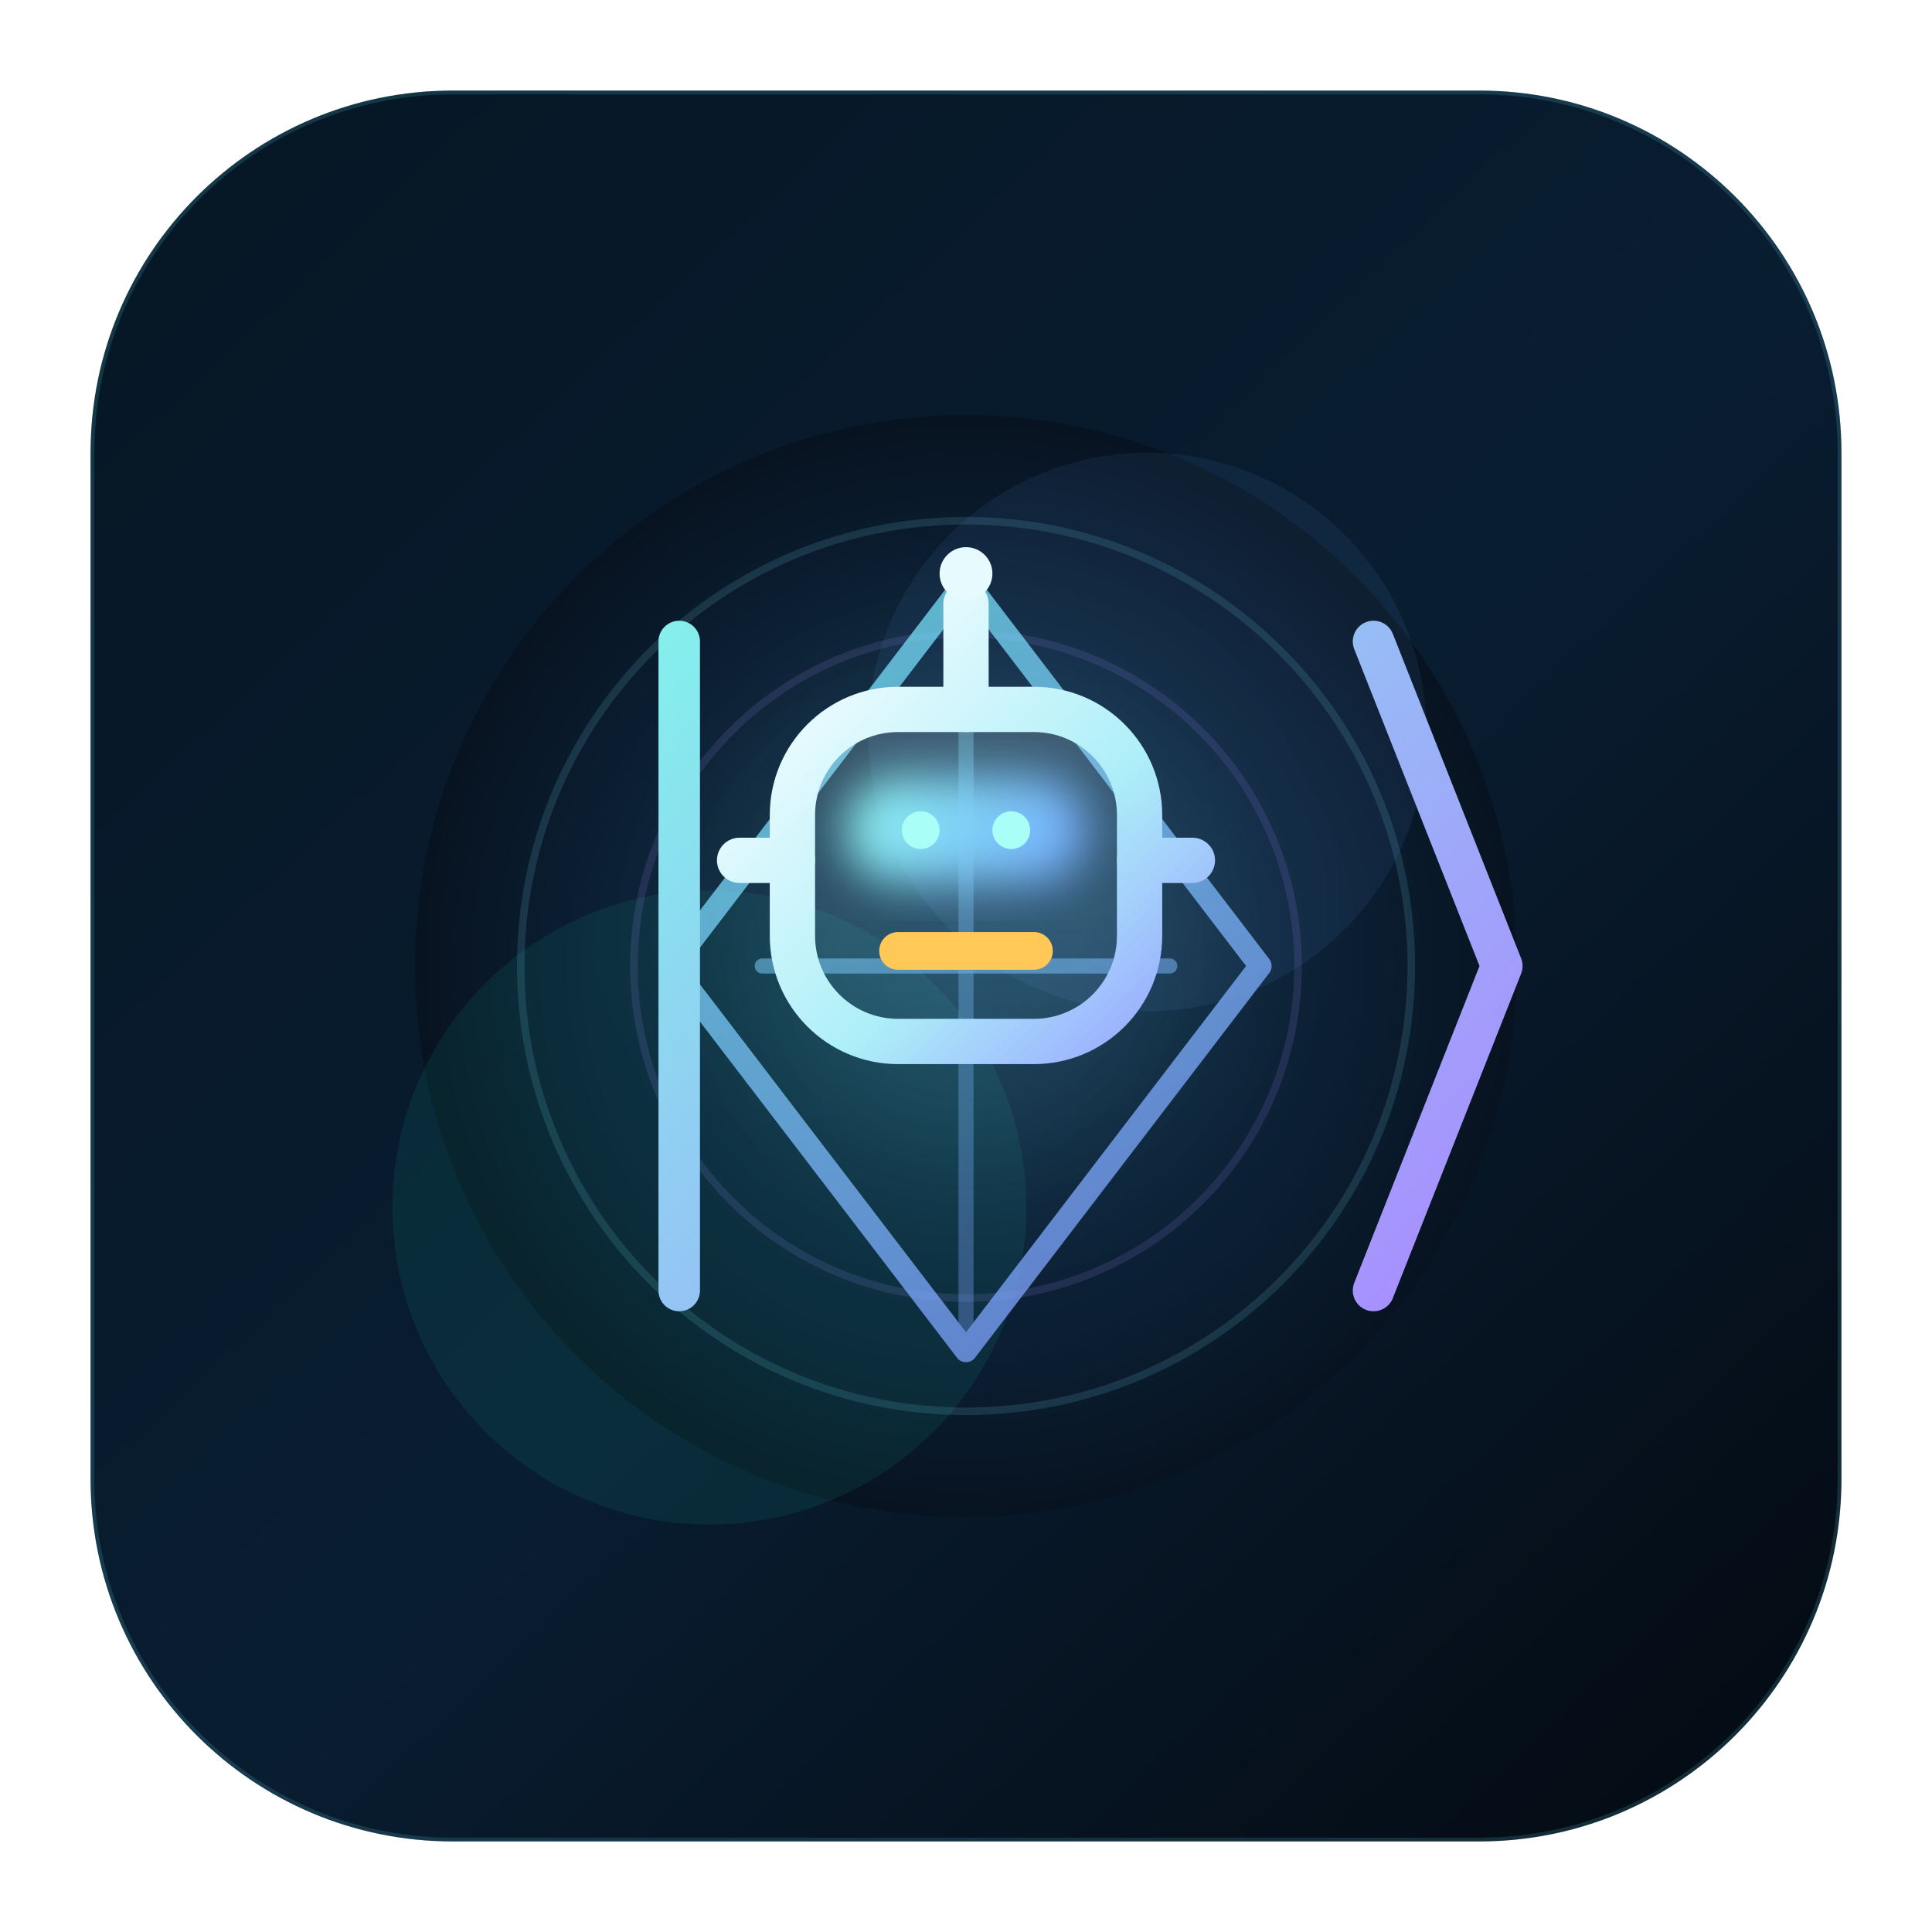
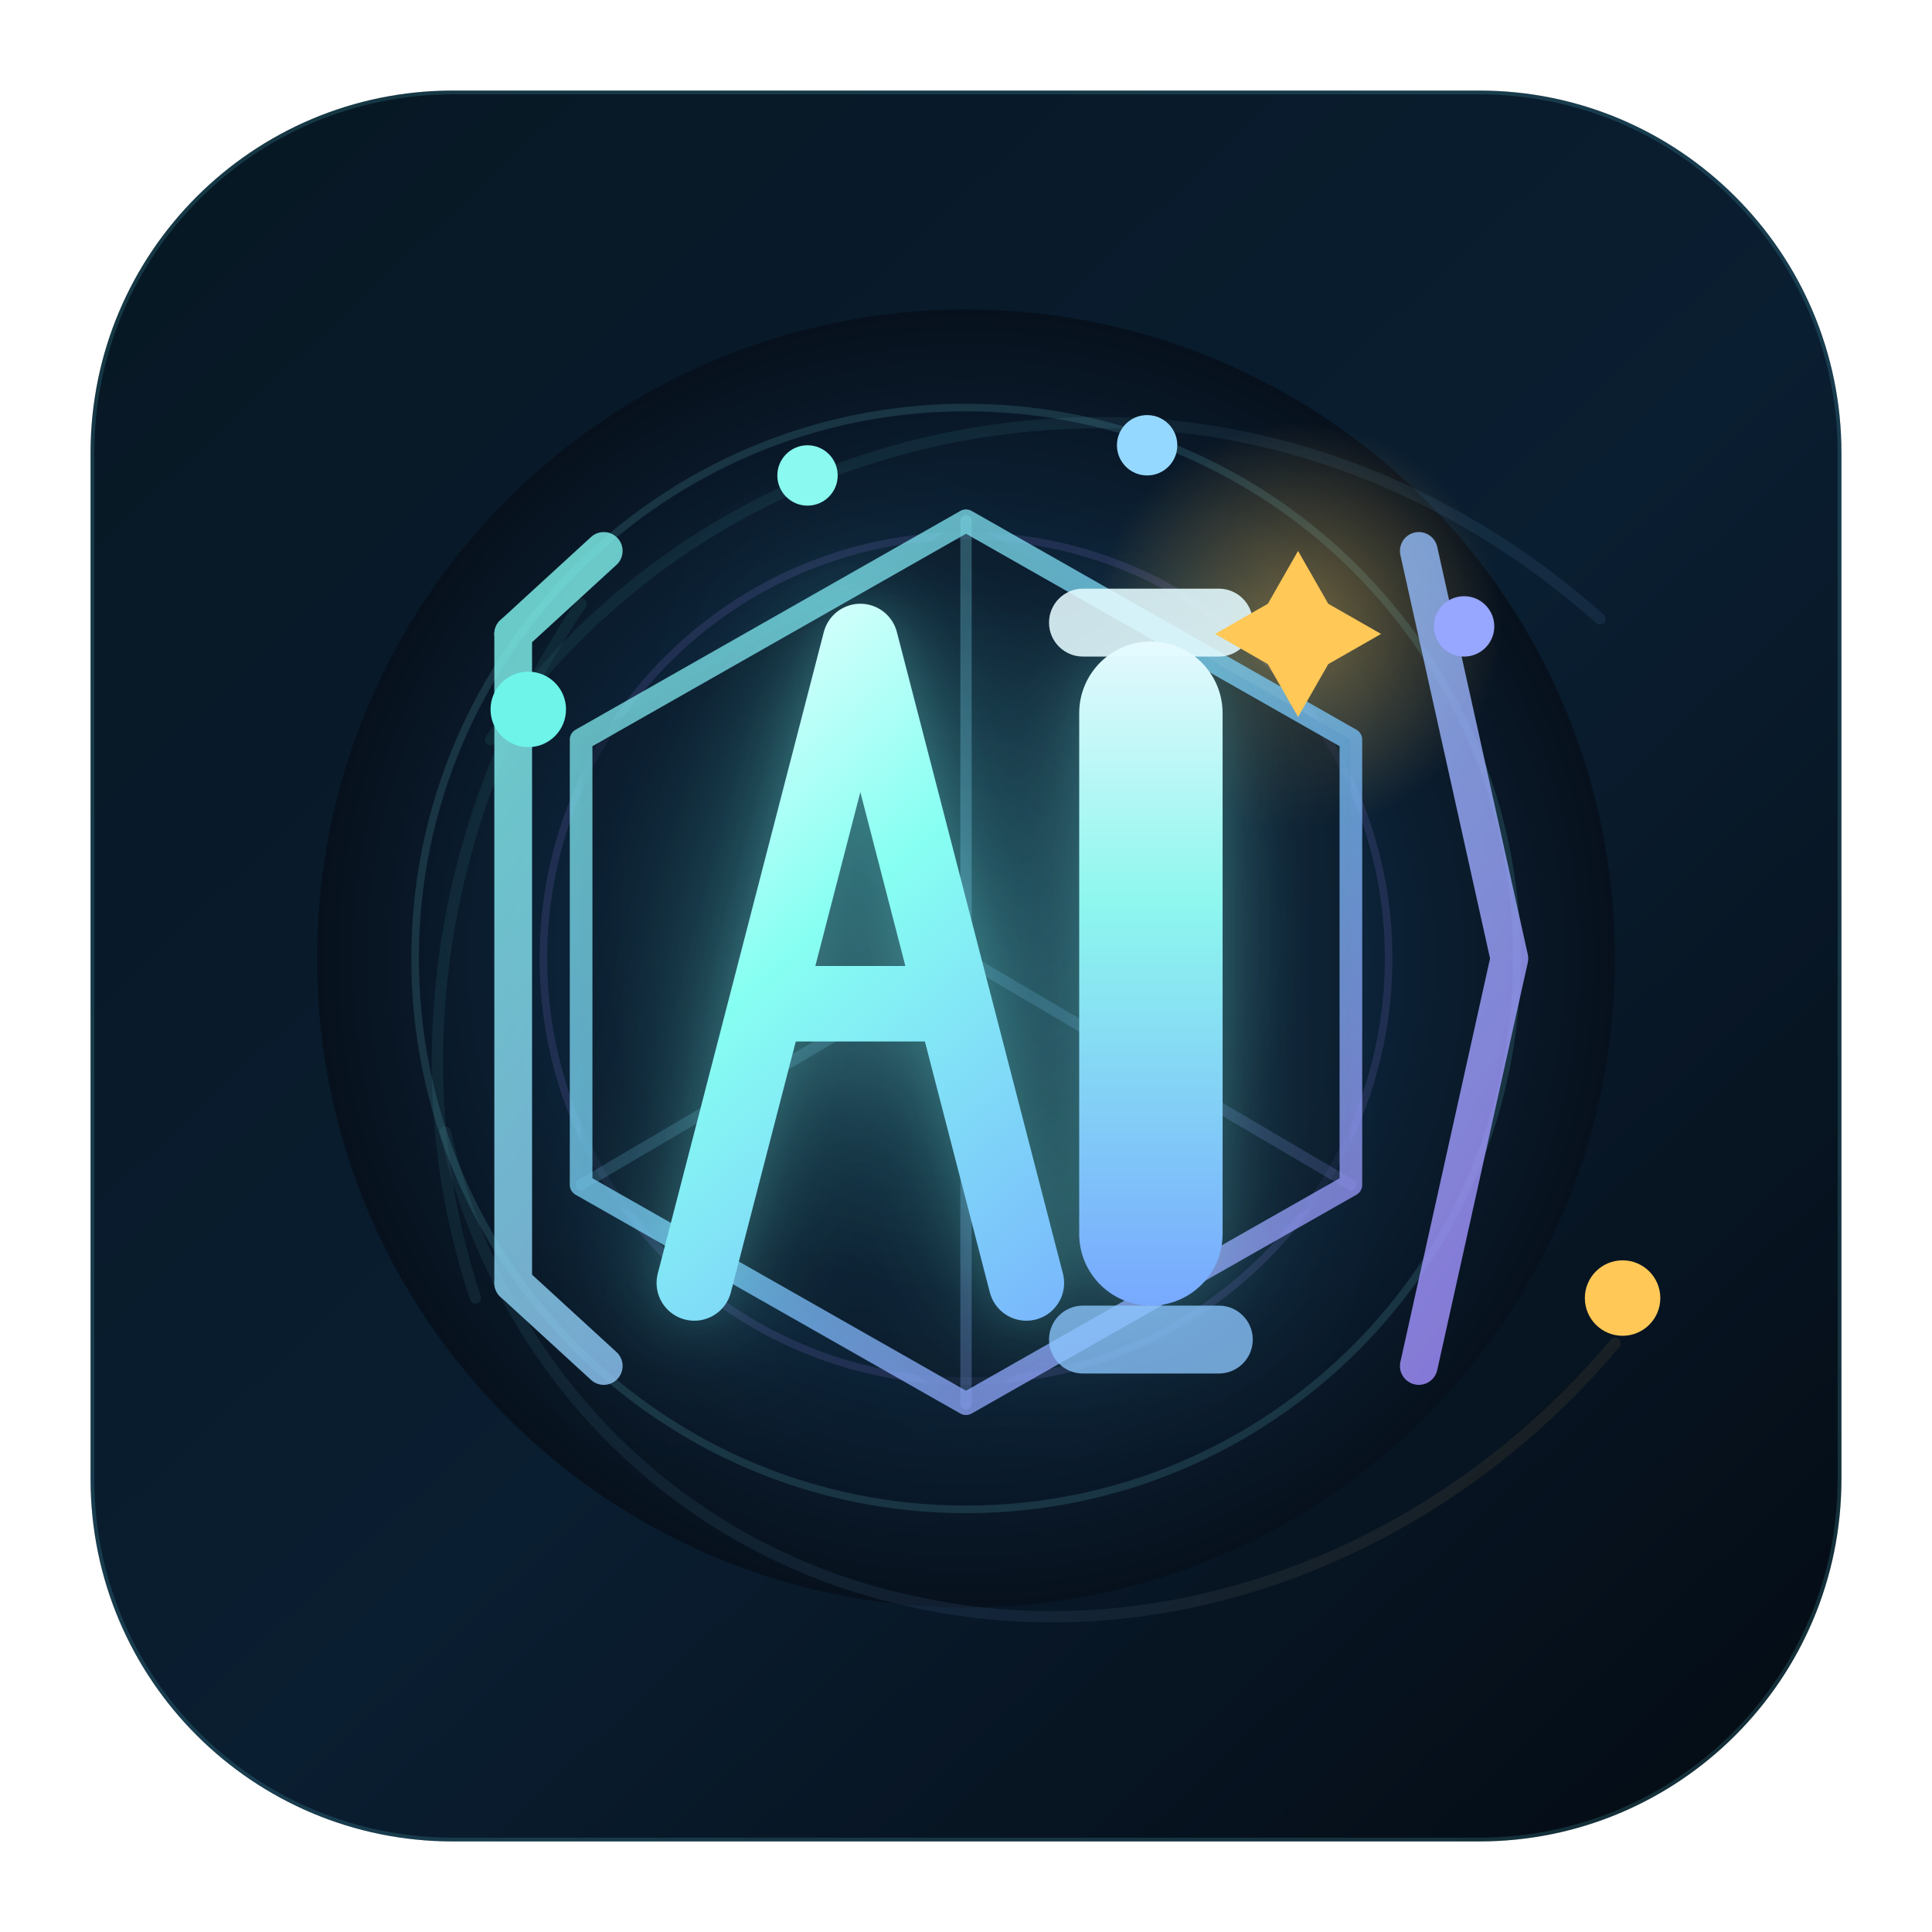
<svg xmlns="http://www.w3.org/2000/svg" width="512" height="512" viewBox="0 0 512 512" fill="none" role="img" aria-labelledby="title desc">
  <defs>
-     <linearGradient id="bg" x1="42" y1="34" x2="462" y2="480" gradientUnits="userSpaceOnUse">
-       <stop stop-color="#061725" />
-       <stop offset="0.54" stop-color="#091D31" />
+     <linearGradient id="bg" x1="30" y1="18" x2="474" y2="492" gradientUnits="userSpaceOnUse">
+       <stop stop-color="#071723" />
+       <stop offset="0.55" stop-color="#0A1E31" />
      <stop offset="1" stop-color="#040B13" />
    </linearGradient>
-     <radialGradient id="portal" cx="0" cy="0" r="1" gradientUnits="userSpaceOnUse" gradientTransform="translate(256 256) rotate(90) scale(164)">
-       <stop stop-color="#12324D" />
-       <stop offset="0.68" stop-color="#0A1C2F" />
-       <stop offset="1" stop-color="#060E18" />
+     <radialGradient id="portal" cx="0" cy="0" r="1" gradientUnits="userSpaceOnUse" gradientTransform="translate(256 254) rotate(90) scale(172)">
+       <stop stop-color="#123B57" />
+       <stop offset="0.6" stop-color="#0C2338" />
+       <stop offset="1" stop-color="#07111D" />
    </radialGradient>
-     <linearGradient id="coneStroke" x1="186" y1="158" x2="334" y2="360" gradientUnits="userSpaceOnUse">
-       <stop stop-color="#73ECF5" />
-       <stop offset="1" stop-color="#8090FF" />
-     </linearGradient>
-     <linearGradient id="ketStroke" x1="170" y1="156" x2="388" y2="346" gradientUnits="userSpaceOnUse">
-       <stop stop-color="#83F4EB" />
+     <radialGradient id="coreGlow" cx="0" cy="0" r="1" gradientUnits="userSpaceOnUse" gradientTransform="translate(250 246) rotate(90) scale(96)">
+       <stop stop-color="#6AF8F0" stop-opacity="0.34" />
+       <stop offset="1" stop-color="#6AF8F0" stop-opacity="0" />
+     </radialGradient>
+     <radialGradient id="sparkGlow" cx="0" cy="0" r="1" gradientUnits="userSpaceOnUse" gradientTransform="translate(344 166) rotate(90) scale(54)">
+       <stop stop-color="#FFC857" stop-opacity="0.42" />
+       <stop offset="1" stop-color="#FFC857" stop-opacity="0" />
+     </radialGradient>
+     <linearGradient id="frameStroke" x1="156" y1="146" x2="358" y2="366" gradientUnits="userSpaceOnUse">
+       <stop stop-color="#83F6ED" />
+       <stop offset="0.58" stop-color="#7AC5FF" />
      <stop offset="1" stop-color="#A98BFF" />
    </linearGradient>
-     <linearGradient id="shellStroke" x1="206" y1="182" x2="302" y2="278" gradientUnits="userSpaceOnUse">
-       <stop stop-color="#F0FCFF" />
-       <stop offset="0.6" stop-color="#ADEFF8" />
-       <stop offset="1" stop-color="#9AABFF" />
+     <linearGradient id="glyphStroke" x1="180" y1="162" x2="330" y2="338" gradientUnits="userSpaceOnUse">
+       <stop stop-color="#EFFFFF" />
+       <stop offset="0.38" stop-color="#87FFF2" />
+       <stop offset="1" stop-color="#76A8FF" />
    </linearGradient>
-     <linearGradient id="shellFill" x1="256" y1="188" x2="256" y2="274" gradientUnits="userSpaceOnUse">
-       <stop stop-color="#E3FAFF" stop-opacity="0.18" />
-       <stop offset="1" stop-color="#7ACBFF" stop-opacity="0.08" />
+     <linearGradient id="glyphFill" x1="306" y1="166" x2="306" y2="348" gradientUnits="userSpaceOnUse">
+       <stop stop-color="#EAF8FF" />
+       <stop offset="0.4" stop-color="#8EF7EE" />
+       <stop offset="1" stop-color="#77A7FF" />
    </linearGradient>
-     <linearGradient id="visorFill" x1="224" y1="208" x2="288" y2="236" gradientUnits="userSpaceOnUse">
-       <stop stop-color="#8CF7EE" />
-       <stop offset="1" stop-color="#72A5FF" />
+     <linearGradient id="orbitStroke" x1="138" y1="182" x2="428" y2="364" gradientUnits="userSpaceOnUse">
+       <stop stop-color="#69F2E8" stop-opacity="0.22" />
+       <stop offset="0.7" stop-color="#8EB6FF" stop-opacity="0.26" />
+       <stop offset="1" stop-color="#FFC857" stop-opacity="0.22" />
    </linearGradient>
-     <filter id="coreGlow" x="154" y="144" width="204" height="220" filterUnits="userSpaceOnUse" color-interpolation-filters="sRGB">
+     <linearGradient id="bracketStroke" x1="134" y1="156" x2="392" y2="356" gradientUnits="userSpaceOnUse">
+       <stop stop-color="#7EF4EB" />
+       <stop offset="1" stop-color="#A28EFF" />
+     </linearGradient>
+     <filter id="softBlur" x="126" y="122" width="264" height="272" filterUnits="userSpaceOnUse" color-interpolation-filters="sRGB">
      <feGaussianBlur stdDeviation="18" />
    </filter>
-     <filter id="visorGlow" x="208" y="196" width="96" height="48" filterUnits="userSpaceOnUse" color-interpolation-filters="sRGB">
-       <feGaussianBlur stdDeviation="6" />
+     <filter id="glyphGlow" x="150" y="130" width="218" height="248" filterUnits="userSpaceOnUse" color-interpolation-filters="sRGB">
+       <feGaussianBlur stdDeviation="7" />
    </filter>
  </defs>
  <rect x="24" y="24" width="464" height="464" rx="96" fill="url(#bg)" />
-   <rect x="24.5" y="24.5" width="463" height="463" rx="95.5" stroke="#61DEF1" stroke-opacity="0.16" />
-   <circle cx="256" cy="256" r="146" fill="url(#portal)" />
-   <circle cx="256" cy="256" r="118" stroke="#7EE8F2" stroke-opacity="0.14" stroke-width="2" />
-   <circle cx="256" cy="256" r="88" stroke="#A98BFF" stroke-opacity="0.14" stroke-width="2" />
-   <circle cx="188" cy="320" r="84" fill="#1CE2C7" fill-opacity="0.08" />
-   <circle cx="304" cy="194" r="74" fill="#6BA8FF" fill-opacity="0.08" />
-   <circle cx="256" cy="242" r="66" fill="#8EF5F1" fill-opacity="0.1" filter="url(#coreGlow)" />
-   <g opacity="0.76" stroke="url(#coneStroke)" fill="none" stroke-linecap="round" stroke-linejoin="round">
-     <path d="M256 154L334 256L256 358L178 256Z" stroke-width="6" />
-     <path d="M256 154V358" stroke-width="4" opacity="0.45" />
-     <path d="M202 256H310" stroke-width="4" opacity="0.7" />
+   <rect x="24.5" y="24.5" width="463" height="463" rx="95.5" stroke="#67E1F2" stroke-opacity="0.16" />
+   <circle cx="256" cy="254" r="172" fill="url(#portal)" />
+   <circle cx="256" cy="254" r="146" stroke="#7EE8F2" stroke-opacity="0.14" stroke-width="2" />
+   <circle cx="256" cy="254" r="112" stroke="#A98BFF" stroke-opacity="0.14" stroke-width="2" />
+   <circle cx="250" cy="246" r="96" fill="url(#coreGlow)" />
+   <circle cx="344" cy="166" r="54" fill="url(#sparkGlow)" />
+   <g opacity="0.32" stroke="url(#orbitStroke)" stroke-width="3" stroke-linecap="round">
+     <path d="M130 196C166 144 225 112 292 112C342 112 388 132 424 164" />
+     <path d="M118 300C132 362 178 410 240 424C308 440 381 412 428 356" />
+     <path d="M154 160C116 216 106 284 126 344" />
  </g>
-   <g stroke="url(#ketStroke)" stroke-width="11" stroke-linecap="round" stroke-linejoin="round">
-     <path d="M180 170V342" />
-     <path d="M364 170L398 256L364 342" />
+   <path d="M256 138L358 196V314L256 372L154 314V196L256 138Z" fill="#0A1827" fill-opacity="0.54" stroke="url(#frameStroke)" stroke-opacity="0.74" stroke-width="6" stroke-linejoin="round" />
+   <path d="M256 138V372" stroke="url(#frameStroke)" stroke-opacity="0.28" stroke-width="3" stroke-linecap="round" />
+   <path d="M154 314L256 254L358 314" stroke="url(#frameStroke)" stroke-opacity="0.18" stroke-width="3" stroke-linecap="round" stroke-linejoin="round" />
+   <g opacity="0.82" stroke="url(#bracketStroke)" stroke-width="10" stroke-linecap="round" stroke-linejoin="round">
+     <path d="M136 168V340" />
+     <path d="M136 168L160 146" />
+     <path d="M136 340L160 362" />
+     <path d="M376 146L400 254L376 362" />
  </g>
-   <g fill="url(#shellFill)">
-     <rect x="210" y="188" width="92" height="88" rx="28" />
+   <g filter="url(#softBlur)" opacity="0.6">
+     <path d="M184 340L228 170L272 340" stroke="#78FFF0" stroke-opacity="0.55" stroke-width="20" stroke-linecap="round" stroke-linejoin="round" />
+     <path d="M206 266H250" stroke="#A8FFF8" stroke-opacity="0.5" stroke-width="14" stroke-linecap="round" />
+     <rect x="286" y="170" width="38" height="176" rx="19" fill="#8BF7EE" fill-opacity="0.42" />
  </g>
-   <g stroke="url(#shellStroke)" stroke-width="12" stroke-linecap="round" stroke-linejoin="round">
-     <path d="M256 160V188" />
-     <path d="M210 228H196" />
-     <path d="M302 228H316" />
-     <rect x="210" y="188" width="92" height="88" rx="28" />
+   <g filter="url(#glyphGlow)" opacity="0.9">
+     <path d="M184 340L228 170L272 340" stroke="#7AFBF0" stroke-opacity="0.24" stroke-width="18" stroke-linecap="round" stroke-linejoin="round" />
+     <rect x="286" y="170" width="38" height="176" rx="19" fill="#7AFBF0" fill-opacity="0.18" />
  </g>
-   <g fill="url(#visorFill)" filter="url(#visorGlow)">
-     <rect x="224" y="206" width="64" height="28" rx="14" />
+   <g stroke="url(#glyphStroke)" stroke-width="20" stroke-linecap="round" stroke-linejoin="round">
+     <path d="M184 340L228 170L272 340" />
+     <path d="M206 266H250" />
  </g>
-   <g fill="#A9FFF7">
-     <circle cx="244" cy="220" r="5" />
-     <circle cx="268" cy="220" r="5" />
-   </g>
-   <path d="M238 252H274" stroke="#FFC857" stroke-width="10" stroke-linecap="round" />
-   <g fill="#E7FBFF">
-     <circle cx="256" cy="152" r="7" />
-   </g>
+   <rect x="286" y="170" width="38" height="176" rx="19" fill="url(#glyphFill)" />
+   <rect x="278" y="156" width="54" height="18" rx="9" fill="#E4FBFF" fill-opacity="0.88" />
+   <rect x="278" y="346" width="54" height="18" rx="9" fill="#8CC6FF" fill-opacity="0.78" />
+   <circle cx="140" cy="188" r="10" fill="#6EF4E9" />
+   <circle cx="214" cy="126" r="8" fill="#8AF9EF" />
+   <circle cx="304" cy="118" r="8" fill="#95D8FF" />
+   <circle cx="388" cy="166" r="8" fill="#97A6FF" />
+   <circle cx="430" cy="344" r="10" fill="#FFC857" />
+   <path d="M336 160L344 146L352 160L366 168L352 176L344 190L336 176L322 168L336 160Z" fill="#FFC857" />
</svg>
